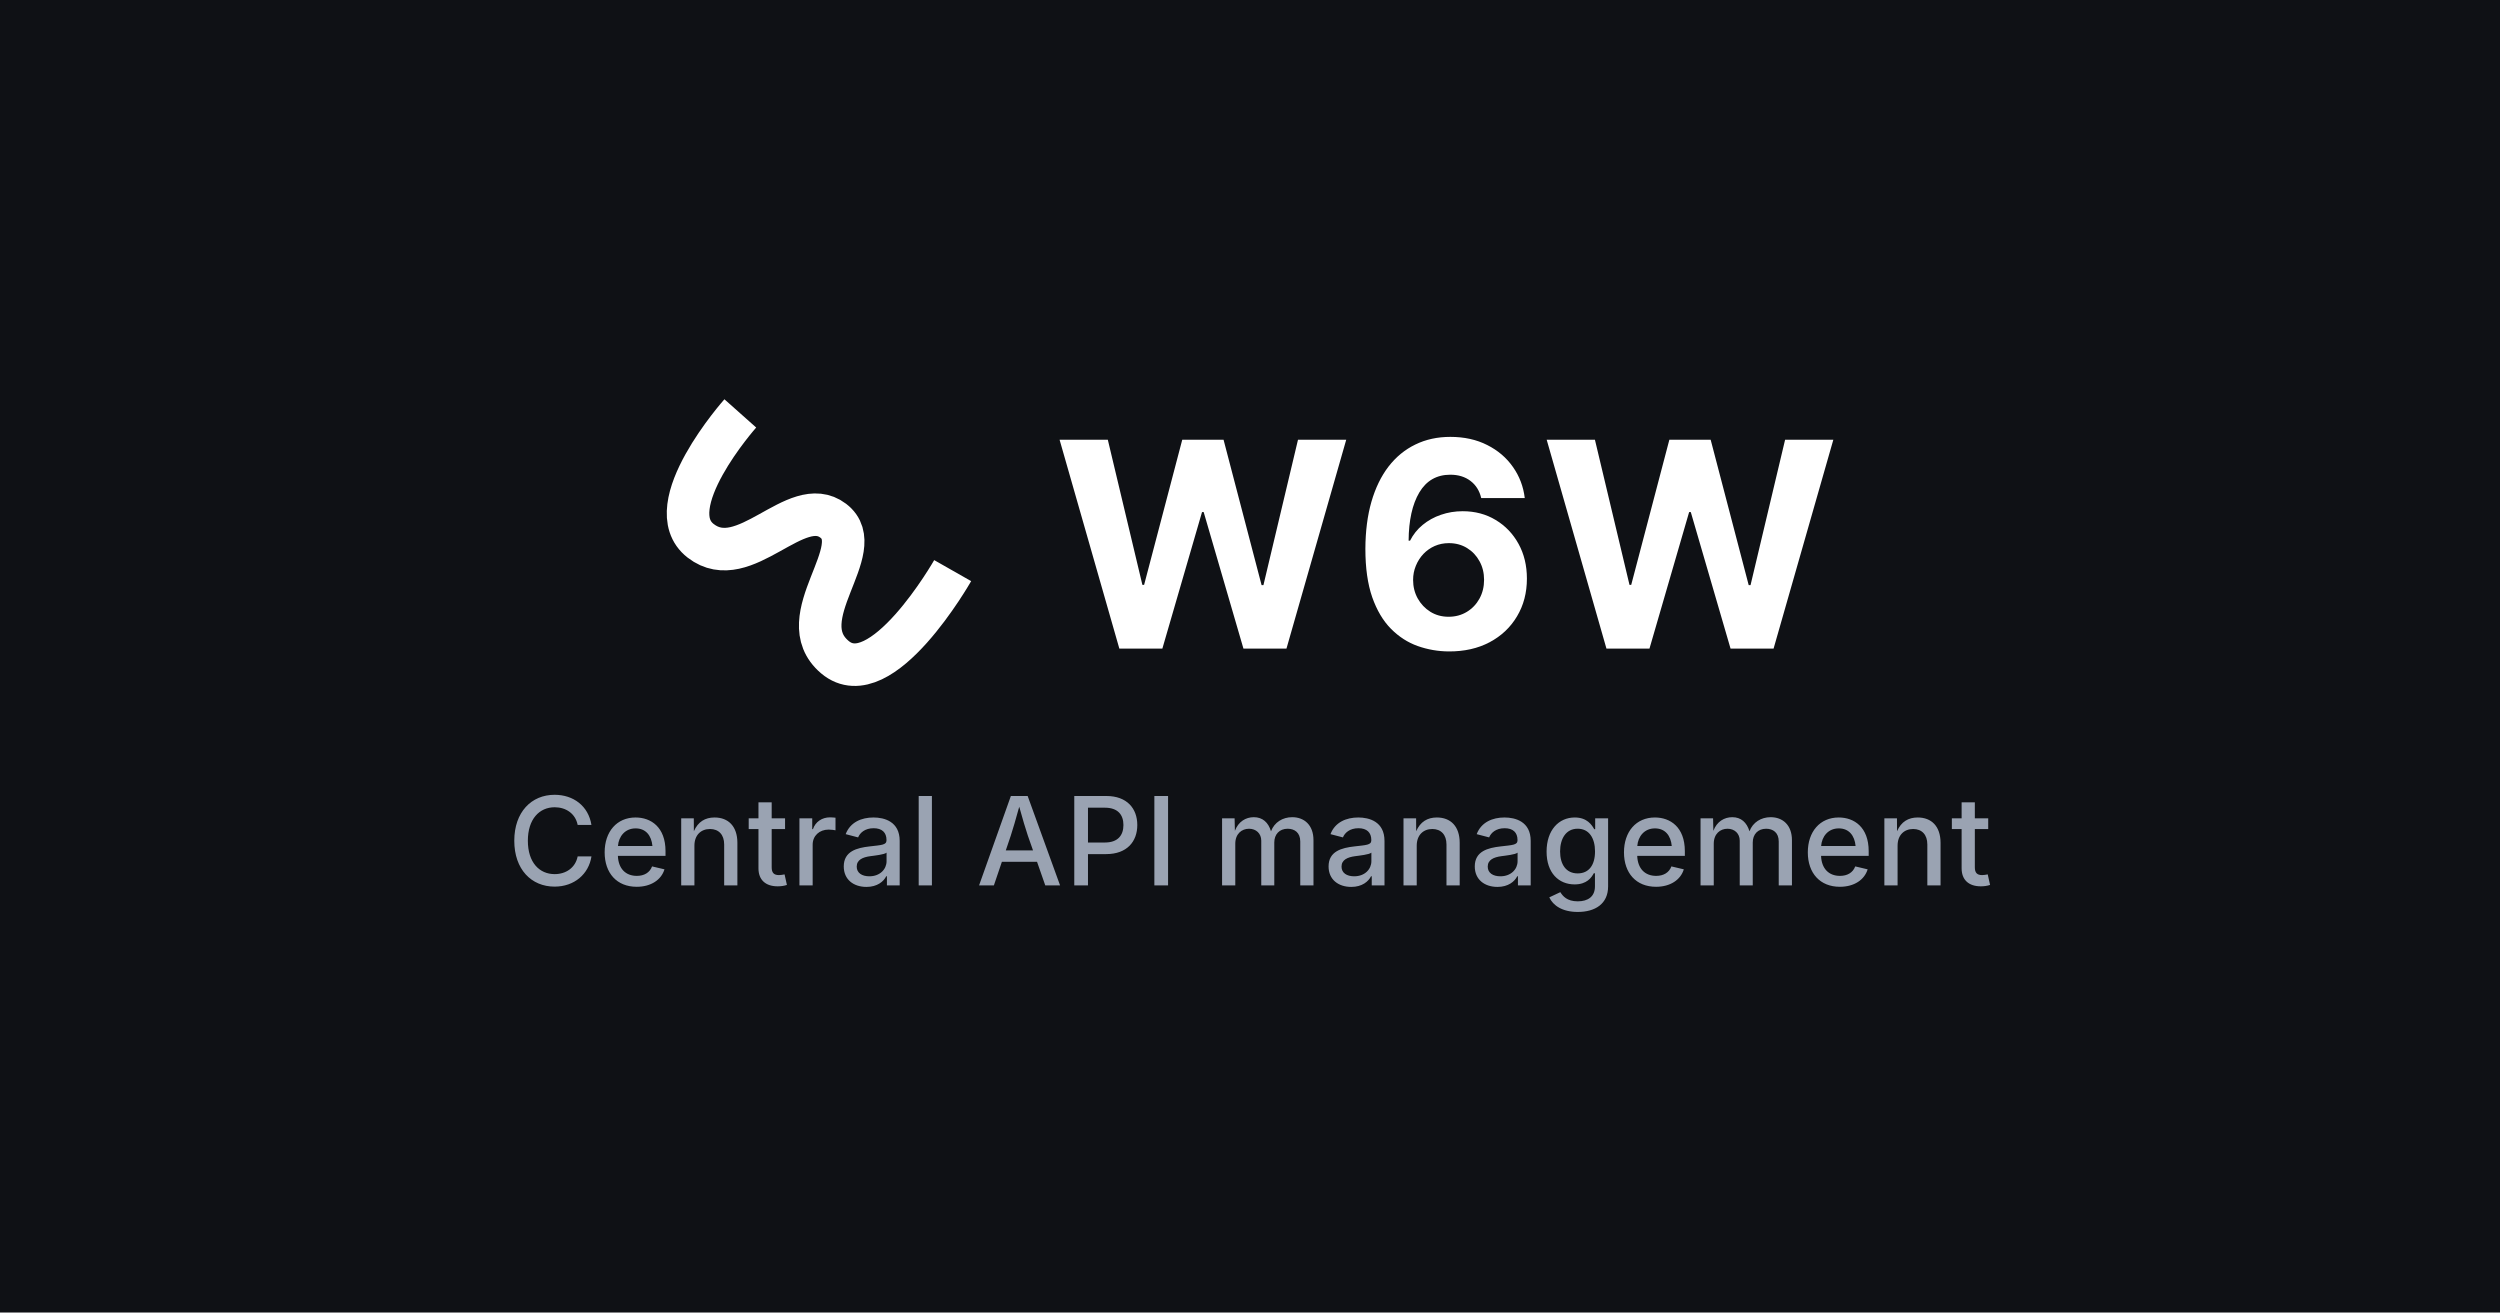
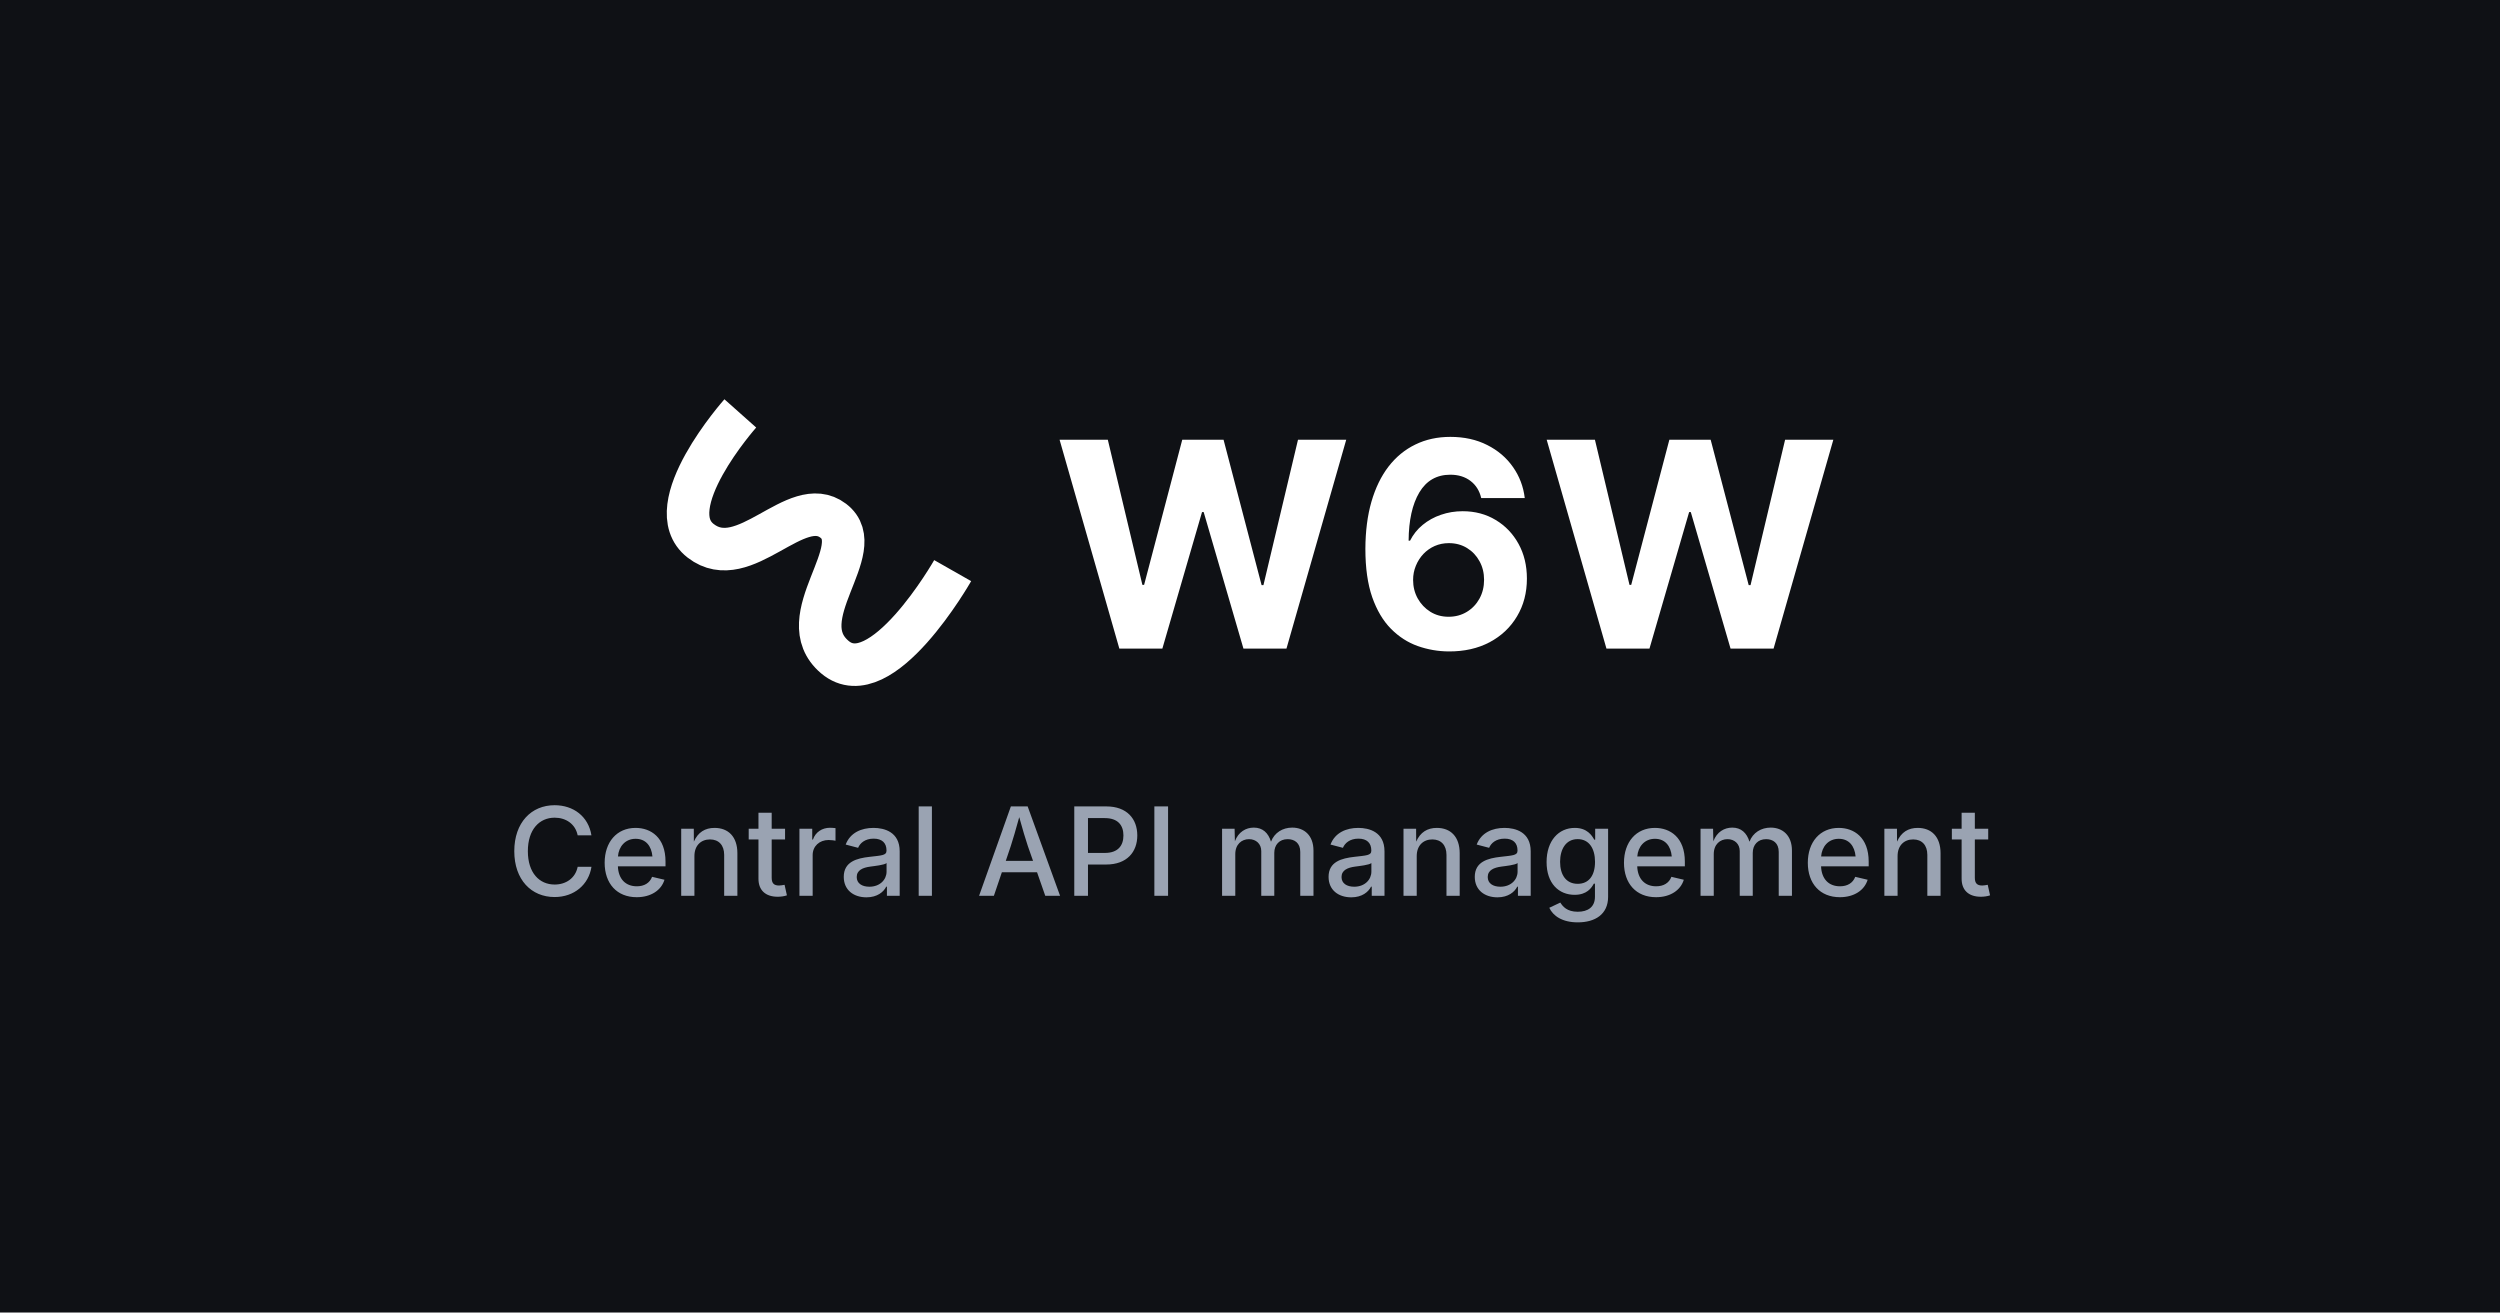
<svg xmlns="http://www.w3.org/2000/svg" viewBox="0 0 1200 630" width="1200" height="630" role="img" aria-label="w6w">
  <rect width="1200" height="630" fill="#0F1115" />
-   <g transform="translate(320,191.6729) scale(0.308466)">
-     <g transform="translate(-65.0049,-119.1304)">
+   <g transform="translate(320,187.3984) scale(0.308466)">
+     <g transform="translate(-65.0049,-105.2733)">
      <g transform="translate(301.9891,342.2575) scale(0.5655947) translate(-545,-496.5)" fill="none" stroke="#FFFFFF" stroke-width="117">
        <path d="M912.877 573.286C912.877 573.286 716.083 919.142 588.645 811.214C461.206 703.287 686.341 513.766 584.274 436.026C482.206 358.287 339.706 584.287 219.595 491.326C99.484 398.365 328.592 140.757 328.592 140.757" />
      </g>
      <path fill="#FFFFFF" d="M769.397 507L676.41 182.021H751.466L805.259 407.824H807.957L867.304 182.021H931.57L990.758 408.3H993.614L1047.41 182.021H1122.46L1029.48 507H962.512L900.627 294.526H898.088L836.361 507H769.397ZM1282.06 511.443C1265.34 511.337 1249.21 508.534 1233.66 503.033C1218.21 497.532 1204.36 488.593 1192.08 476.216C1179.81 463.839 1170.08 447.442 1162.89 427.025C1155.8 406.608 1152.26 381.536 1152.26 351.81C1152.36 324.517 1155.48 300.132 1161.62 278.658C1167.86 257.077 1176.75 238.776 1188.28 223.754C1199.91 208.732 1213.82 197.307 1230.01 189.479C1246.19 181.545 1264.34 177.578 1284.44 177.578C1306.12 177.578 1325.27 181.809 1341.88 190.272C1358.49 198.629 1371.82 210.002 1381.87 224.389C1392.02 238.776 1398.16 254.908 1400.27 272.786H1332.52C1329.87 261.467 1324.32 252.581 1315.86 246.128C1307.39 239.675 1296.92 236.448 1284.44 236.448C1263.28 236.448 1247.2 245.652 1236.2 264.059C1225.3 282.466 1219.75 307.485 1219.54 339.115H1221.76C1226.62 329.489 1233.18 321.29 1241.43 314.52C1249.79 307.643 1259.26 302.407 1269.84 298.81C1280.52 295.108 1291.79 293.256 1303.64 293.256C1322.89 293.256 1340.03 297.805 1355.05 306.903C1370.07 315.895 1381.92 328.272 1390.59 344.034C1399.27 359.797 1403.61 377.833 1403.61 398.145C1403.61 420.148 1398.48 439.719 1388.21 456.857C1378.06 473.994 1363.83 487.429 1345.53 497.162C1327.33 506.788 1306.18 511.549 1282.06 511.443ZM1281.74 457.491C1292.32 457.491 1301.79 454.953 1310.14 449.875C1318.5 444.797 1325.06 437.921 1329.82 429.246C1334.58 420.572 1336.96 410.839 1336.96 400.049C1336.96 389.258 1334.58 379.579 1329.82 371.01C1325.17 362.441 1318.71 355.618 1310.46 350.54C1302.21 345.462 1292.79 342.924 1282.22 342.924C1274.28 342.924 1266.93 344.405 1260.16 347.367C1253.49 350.329 1247.62 354.454 1242.55 359.744C1237.57 365.033 1233.66 371.169 1230.8 378.151C1227.95 385.027 1226.52 392.379 1226.52 400.207C1226.52 410.68 1228.9 420.254 1233.66 428.929C1238.53 437.603 1245.08 444.532 1253.34 449.716C1261.69 454.9 1271.16 457.491 1281.74 457.491ZM1527.38 507L1434.39 182.021H1509.45L1563.24 407.824H1565.94L1625.28 182.021H1689.55L1748.74 408.3H1751.59L1805.39 182.021H1880.44L1787.46 507H1720.49L1658.61 294.526H1656.07L1594.34 507H1527.38Z" />
    </g>
  </g>
-   <text x="600" y="425" text-anchor="middle" fill="#9AA3B2" font-family="Inter, 'Liberation Sans', Arial, Helvetica, sans-serif" font-size="59" font-weight="500" letter-spacing="0.01em">Central API management</text>
+   <text x="600" y="430" text-anchor="middle" fill="#9AA3B2" font-family="Inter, 'Liberation Sans', Arial, Helvetica, sans-serif" font-size="59" font-weight="500" letter-spacing="0.01em">Central API management</text>
</svg>
